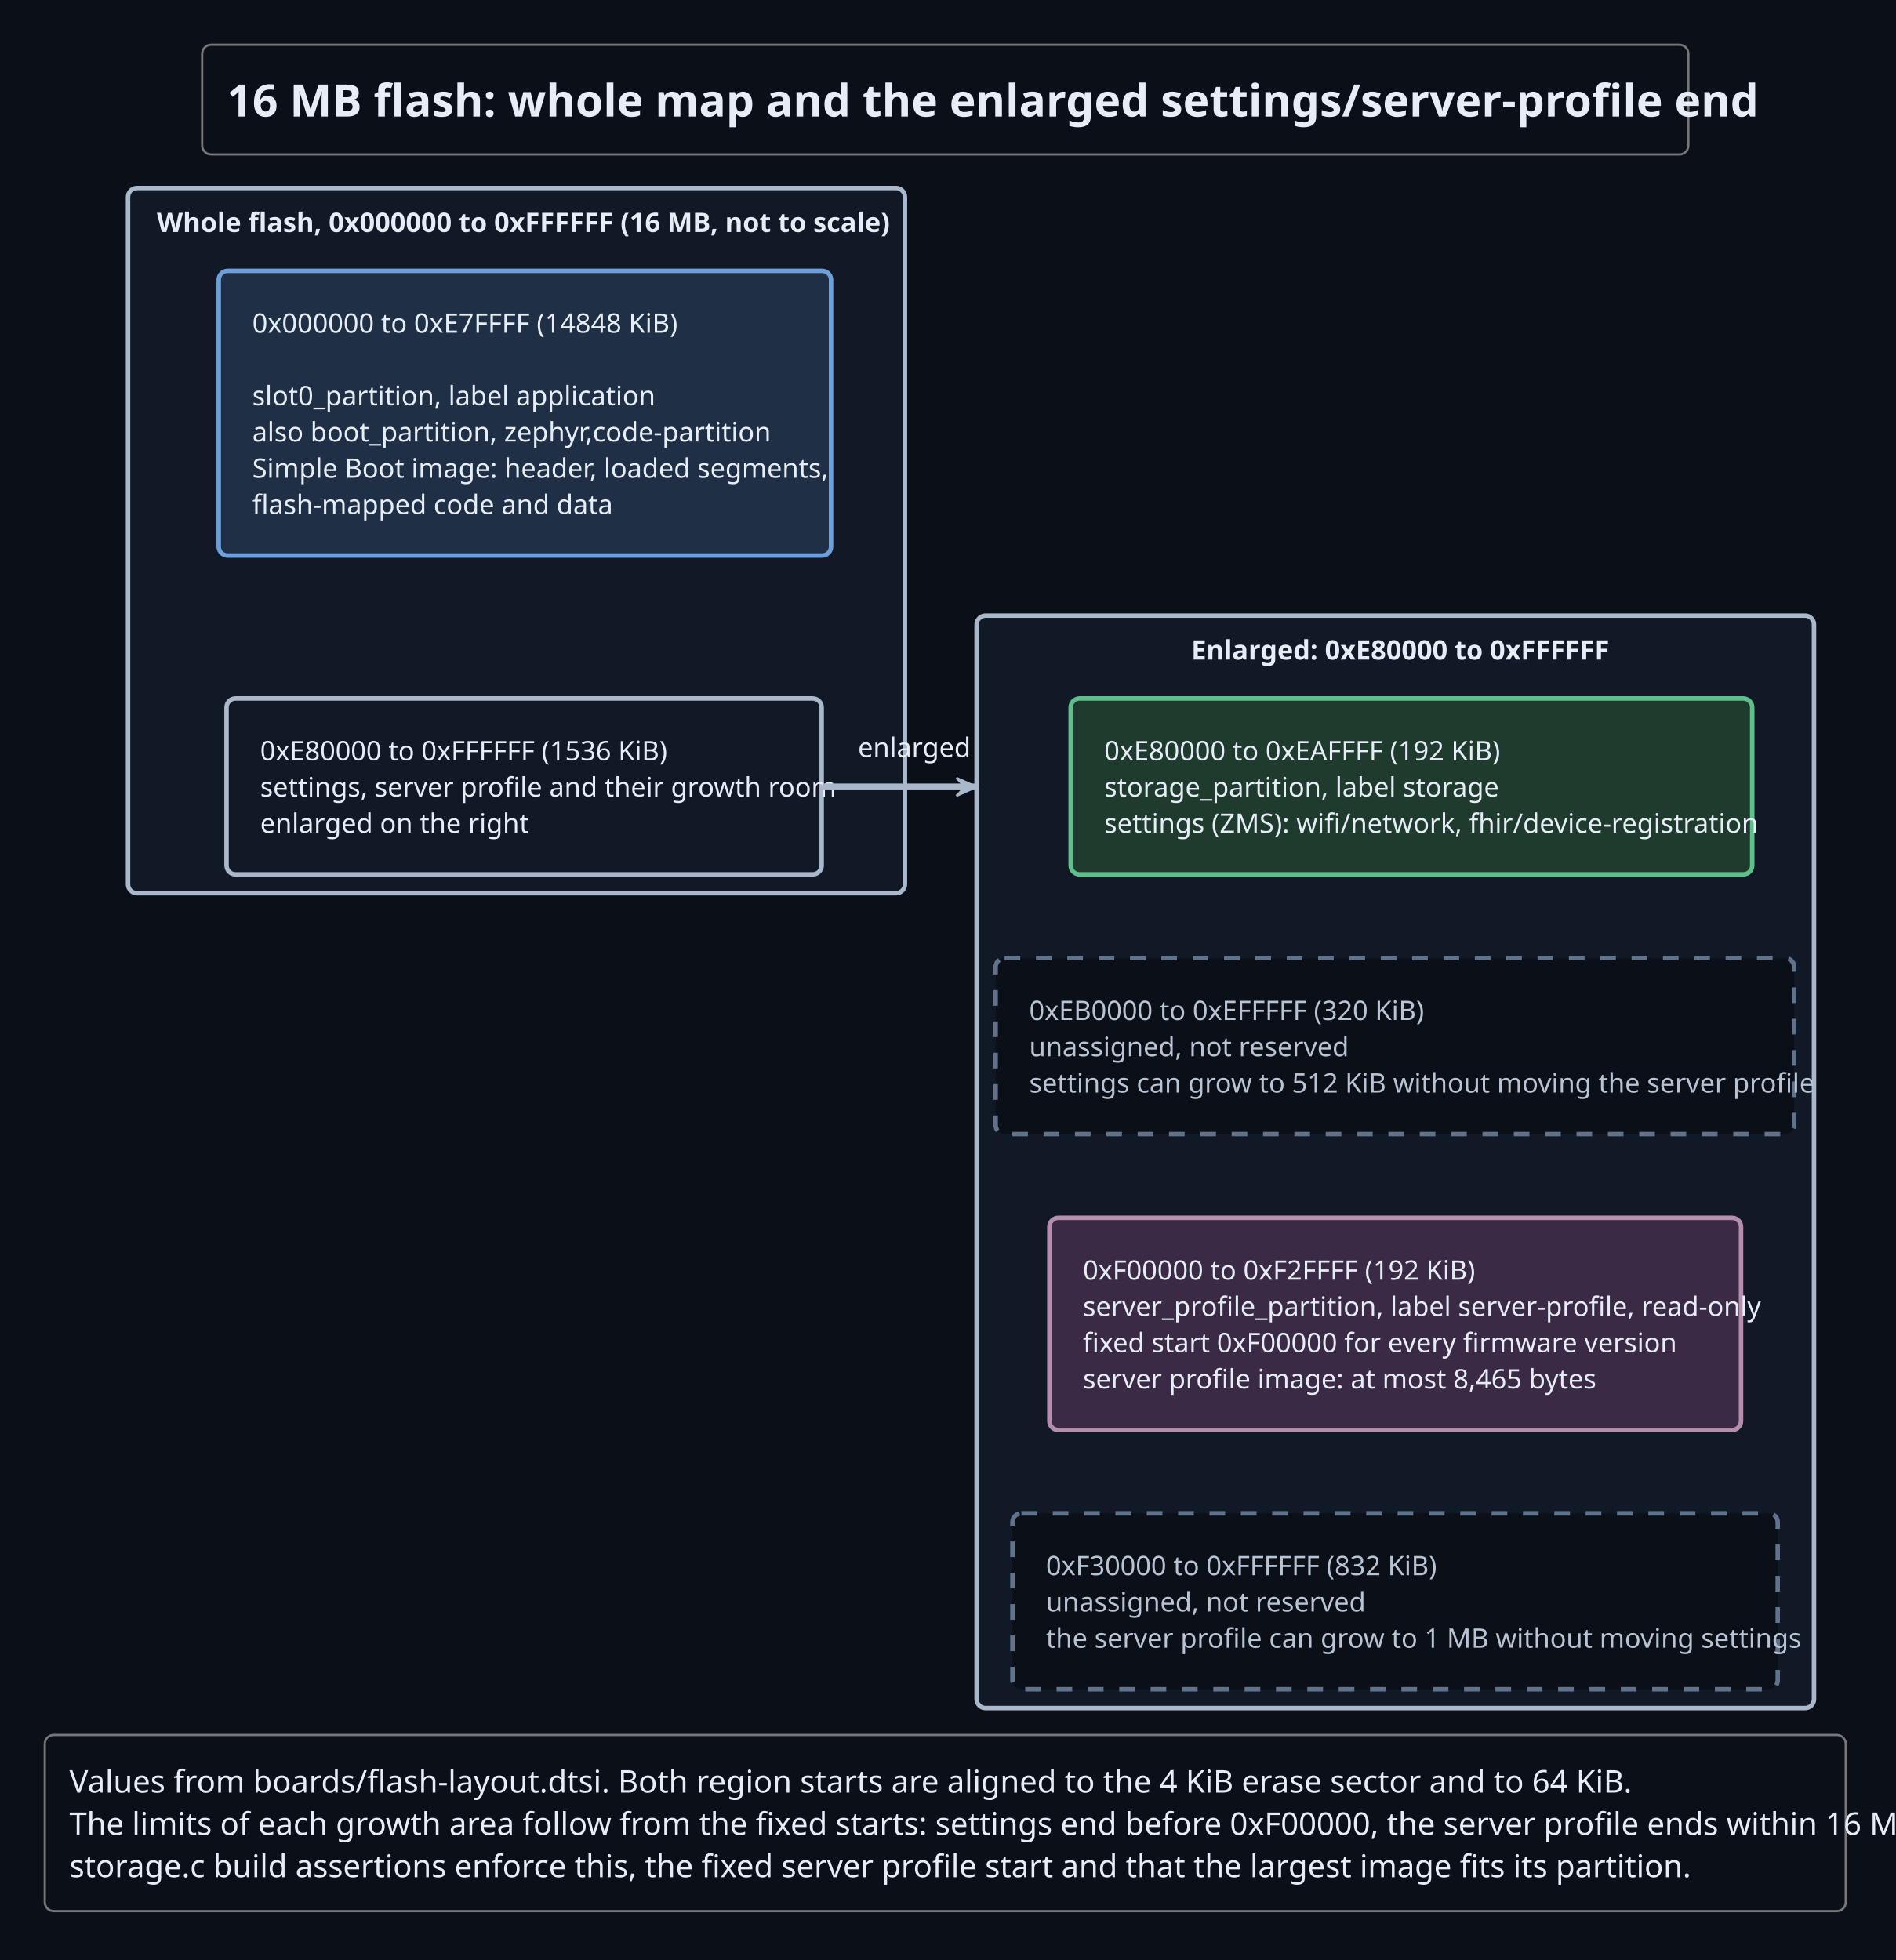
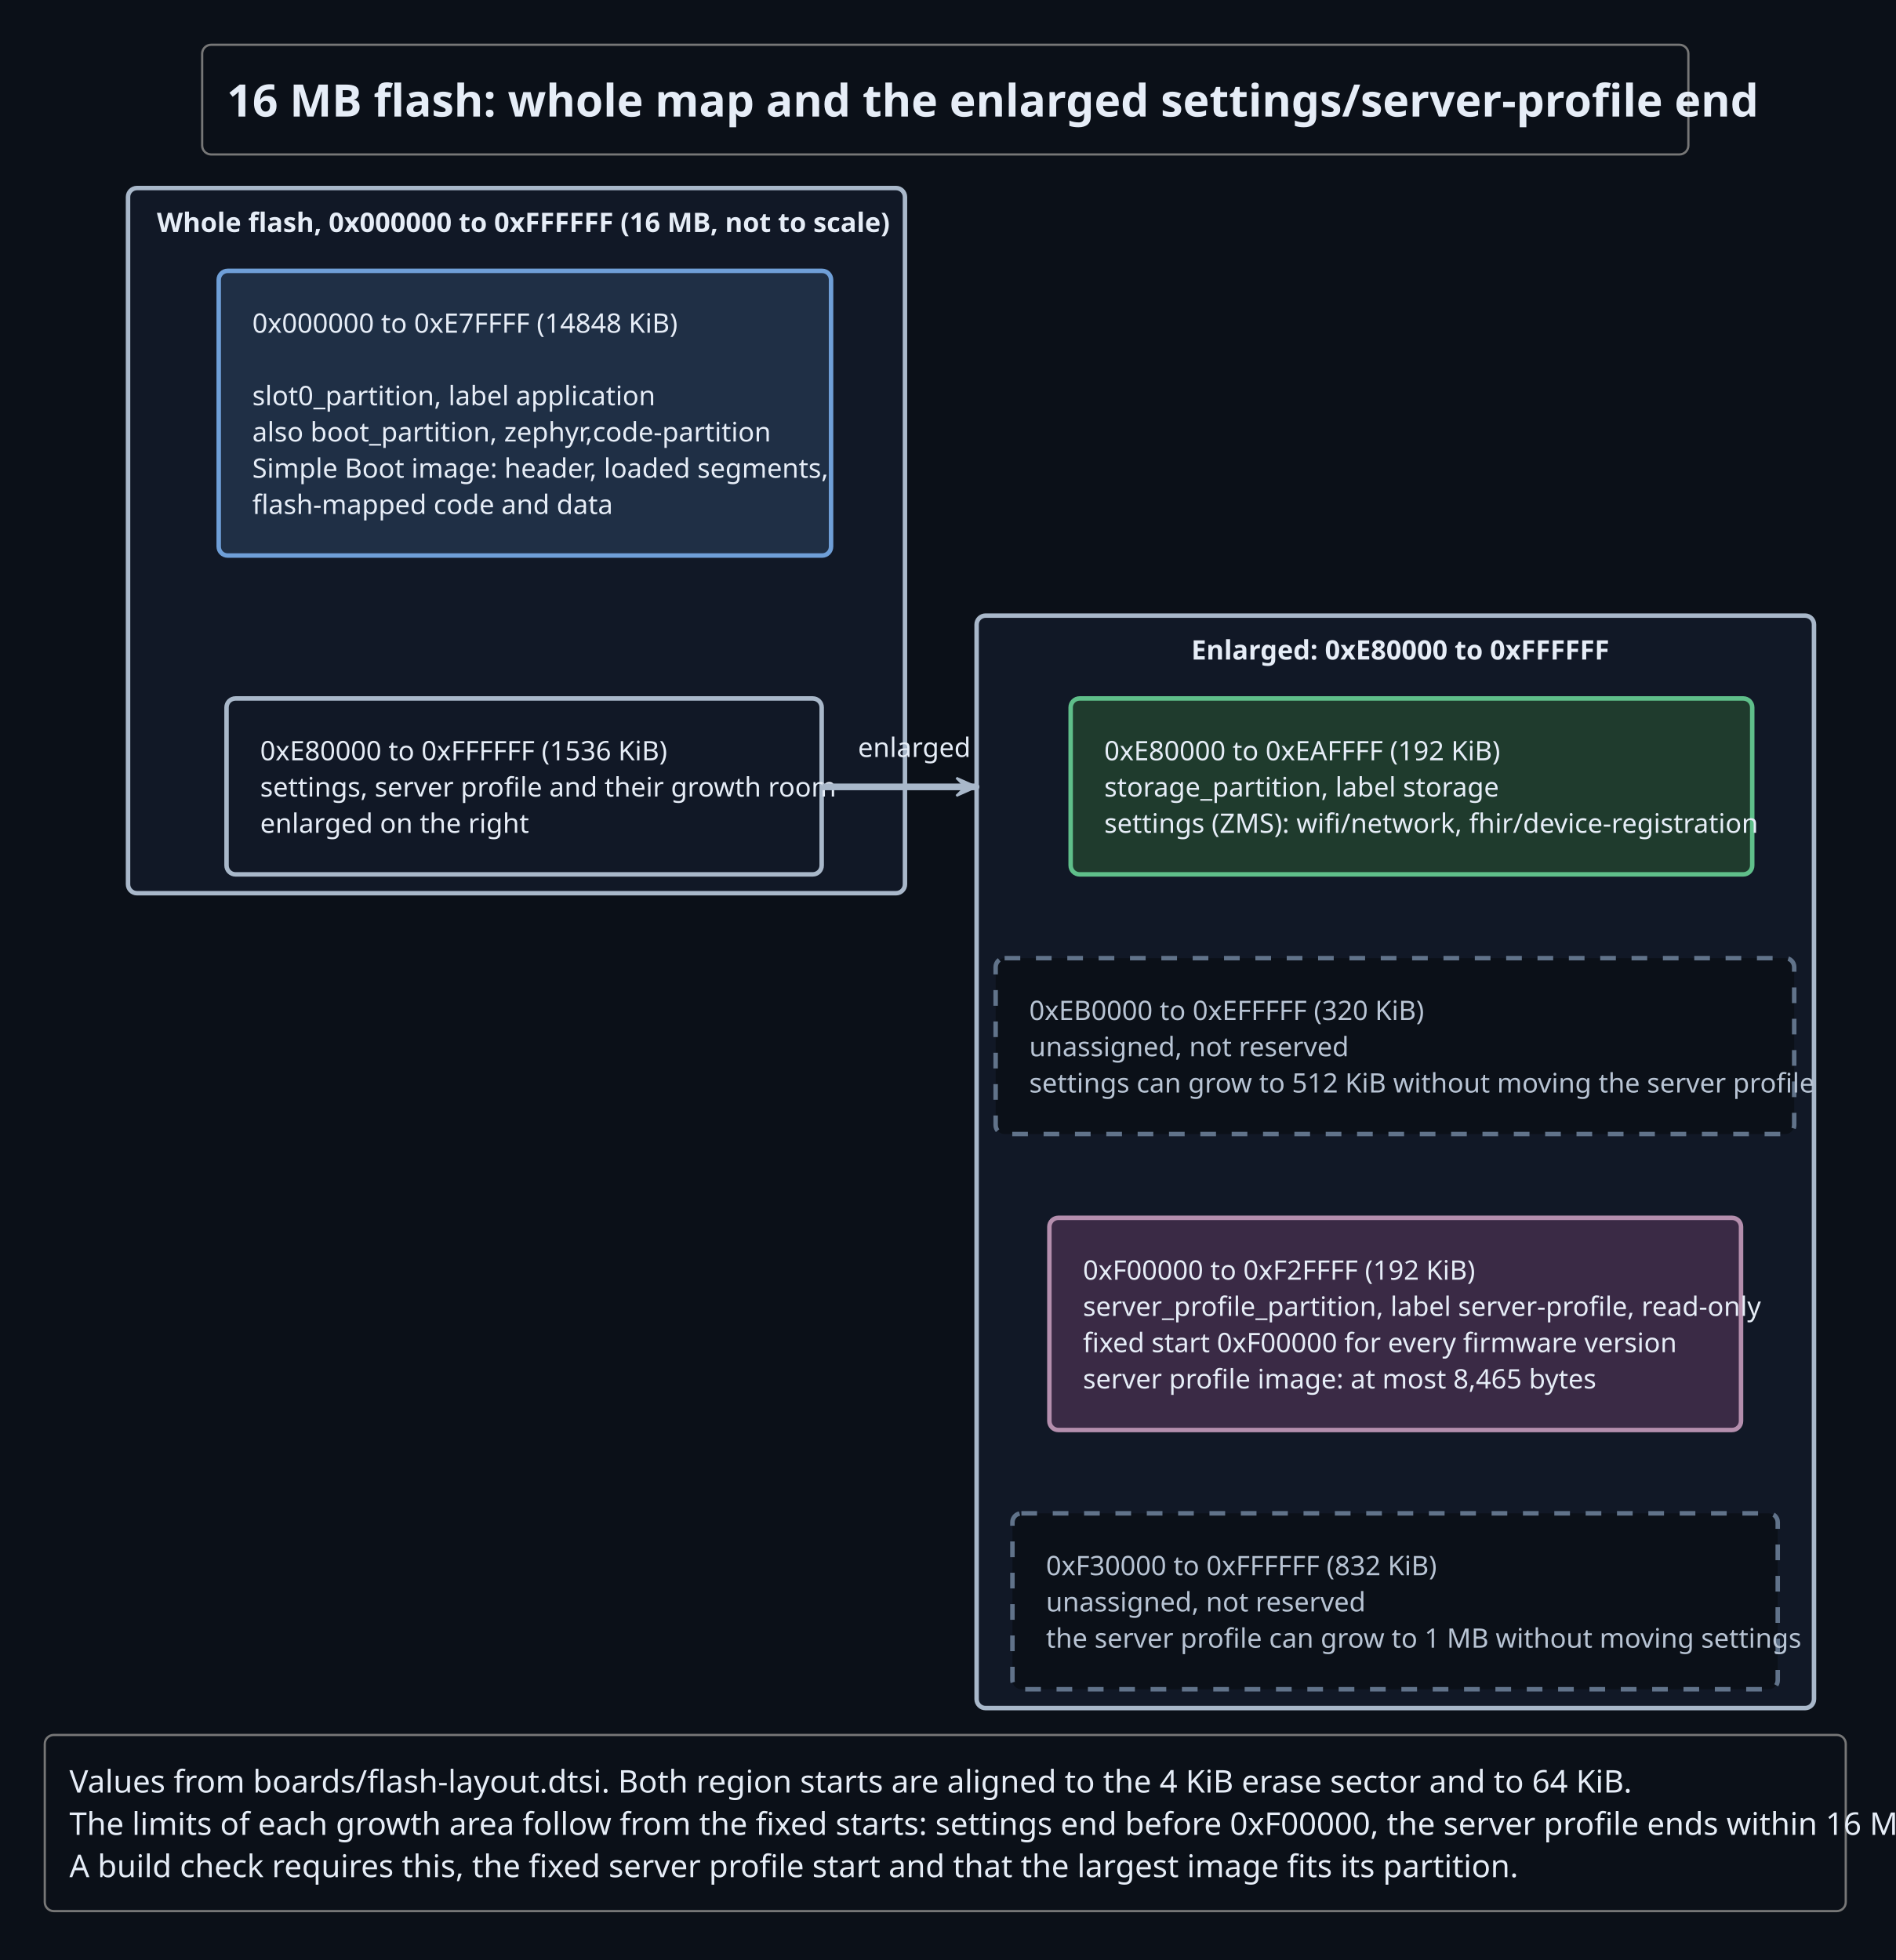
<svg xmlns="http://www.w3.org/2000/svg" contentStyleType="text/css" data-diagram-type="DESCRIPTION" height="912.5px" preserveAspectRatio="none" style="width:882px;height:912px;background:#0B1018;" version="1.1" viewBox="0 0 882 912" width="882.292px" zoomAndPan="magnify">
  <defs />
  <g>
    <rect fill="#0B1018" height="912.5" style="stroke:none;stroke-width:1.042;" width="882.292" x="0" y="0" />
    <g class="title" data-source-line="23">
      <rect fill="none" height="51.033" rx="4.167" ry="4.167" style="stroke:#777777;stroke-width:1.042;" width="691.435" x="94.053" y="20.833" />
      <text fill="#E6EDF7" font-family="sans-serif" font-size="20.833" font-weight="bold" lengthAdjust="spacing" textLength="668.518" x="105.511" y="54.224">16 MB flash: whole map and the enlarged settings/server-profile end</text>
    </g>
    <g class="cluster" data-qualified-name="Whole" data-source-line="25" id="ent0002">
      <rect fill="#111826" height="328.125" rx="4.167" ry="4.167" style="stroke:#A9B8CA;stroke-width:2.083;" width="361.458" x="59.562" y="87.492" />
      <text fill="#E6EDF7" font-family="sans-serif" font-size="12.5" font-weight="bold" lengthAdjust="spacing" textLength="334.607" x="72.988" y="107.943">Whole flash, 0x000000 to 0xFFFFFF (16 MB, not to scale)</text>
    </g>
    <g class="cluster" data-qualified-name="Zoom" data-source-line="31" id="ent0006">
      <rect fill="#111826" height="508.333" rx="4.167" ry="4.167" style="stroke:#A9B8CA;stroke-width:2.083;" width="389.583" x="454.354" y="286.45" />
      <text fill="#E6EDF7" font-family="sans-serif" font-size="12.5" font-weight="bold" lengthAdjust="spacing" textLength="189.856" x="554.217" y="306.901">Enlarged: 0xE80000 to 0xFFFFFF</text>
    </g>
    <g class="entity" data-qualified-name="Whole.Application" data-source-line="26" id="ent0003">
      <rect fill="#1F2F45" height="132.471" rx="4.167" ry="4.167" style="stroke:#6F9FD8;stroke-width:2.083;" width="284.888" x="101.75" y="126.034" />
      <text fill="#E6EDF7" font-family="sans-serif" font-size="12.5" lengthAdjust="spacing" textLength="202.319" x="117.375" y="154.818">0x000000 to 0xE7FFFF  (14848 KiB)</text>
      <text fill="#E6EDF7" font-family="sans-serif" font-size="12.5" lengthAdjust="spacing" textLength="3.473" x="117.375" y="171.688"> </text>
      <text fill="#E6EDF7" font-family="sans-serif" font-size="12.5" lengthAdjust="spacing" textLength="175.696" x="117.375" y="188.558">slot0_partition, label application</text>
      <text fill="#E6EDF7" font-family="sans-serif" font-size="12.5" lengthAdjust="spacing" textLength="222.888" x="117.375" y="205.428">also boot_partition, zephyr,code-partition</text>
      <text fill="#E6EDF7" font-family="sans-serif" font-size="12.5" lengthAdjust="spacing" textLength="253.638" x="117.375" y="222.298">Simple Boot image: header, loaded segments,</text>
      <text fill="#E6EDF7" font-family="sans-serif" font-size="12.5" lengthAdjust="spacing" textLength="156.262" x="117.375" y="239.168">flash-mapped code and data</text>
    </g>
    <g class="entity" data-qualified-name="Whole.End" data-source-line="27" id="ent0004">
      <rect fill="#111826" height="81.86" rx="4.167" ry="4.167" style="stroke:#A9B8CA;stroke-width:2.083;" width="276.88" x="105.395" y="324.992" />
      <text fill="#E6EDF7" font-family="sans-serif" font-size="12.5" lengthAdjust="spacing" textLength="191.821" x="121.02" y="353.776">0xE80000 to 0xFFFFFF  (1536 KiB)</text>
      <text fill="#E6EDF7" font-family="sans-serif" font-size="12.5" lengthAdjust="spacing" textLength="245.63" x="121.02" y="370.646">settings, server profile and their growth room</text>
      <text fill="#E6EDF7" font-family="sans-serif" font-size="12.5" lengthAdjust="spacing" textLength="113.074" x="121.02" y="387.516">enlarged on the right</text>
    </g>
    <g class="entity" data-qualified-name="Zoom.Settings" data-source-line="32" id="ent0007">
      <rect fill="#1F3B2D" height="81.86" rx="4.167" ry="4.167" style="stroke:#5FBF8A;stroke-width:2.083;" width="317.09" x="498.104" y="324.992" />
      <text fill="#E6EDF7" font-family="sans-serif" font-size="12.5" lengthAdjust="spacing" textLength="186.328" x="513.729" y="353.776">0xE80000 to 0xEAFFFF  (192 KiB)</text>
      <text fill="#E6EDF7" font-family="sans-serif" font-size="12.5" lengthAdjust="spacing" textLength="170.483" x="513.729" y="370.646">storage_partition, label storage</text>
      <text fill="#E6EDF7" font-family="sans-serif" font-size="12.5" lengthAdjust="spacing" textLength="285.84" x="513.729" y="387.516">settings (ZMS): wifi/network, fhir/device-registration</text>
    </g>
    <g class="entity" data-qualified-name="Zoom.SettingsGrowth" data-source-line="33" id="ent0008">
      <rect fill="#0B1018" height="81.86" rx="4.167" ry="4.167" style="stroke:#61738A;stroke-width:2.083;stroke-dasharray:7.292,7.292;" width="371.521" x="463.208" y="445.825" />
      <text fill="#B8C4D4" font-family="sans-serif" font-size="12.5" lengthAdjust="spacing" textLength="185.571" x="478.833" y="474.609">0xEB0000 to 0xEFFFFF  (320 KiB)</text>
      <text fill="#B8C4D4" font-family="sans-serif" font-size="12.5" lengthAdjust="spacing" textLength="138.293" x="478.833" y="491.479">unassigned, not reserved</text>
      <text fill="#B8C4D4" font-family="sans-serif" font-size="12.5" lengthAdjust="spacing" textLength="340.271" x="478.833" y="508.35">settings can grow to 512 KiB without moving the server profile</text>
    </g>
    <g class="entity" data-qualified-name="Zoom.Profile" data-source-line="34" id="ent0009">
      <rect fill="#3A2A45" height="98.731" rx="4.167" ry="4.167" style="stroke:#B48EAD;stroke-width:2.083;" width="321.777" x="488.208" y="566.659" />
      <text fill="#E6EDF7" font-family="sans-serif" font-size="12.5" lengthAdjust="spacing" textLength="184.827" x="503.833" y="595.443">0xF00000 to 0xF2FFFF  (192 KiB)</text>
      <text fill="#E6EDF7" font-family="sans-serif" font-size="12.5" lengthAdjust="spacing" textLength="290.527" x="503.833" y="612.313">server_profile_partition, label server-profile, read-only</text>
      <text fill="#E6EDF7" font-family="sans-serif" font-size="12.5" lengthAdjust="spacing" textLength="258.411" x="503.833" y="629.183">fixed start 0xF00000 for every firmware version</text>
      <text fill="#E6EDF7" font-family="sans-serif" font-size="12.5" lengthAdjust="spacing" textLength="227.71" x="503.833" y="646.053">server profile image: at most 8,465 bytes</text>
    </g>
    <g class="entity" data-qualified-name="Zoom.ProfileGrowth" data-source-line="35" id="ent0010">
      <rect fill="#0B1018" height="81.86" rx="4.167" ry="4.167" style="stroke:#61738A;stroke-width:2.083;stroke-dasharray:7.292,7.292;" width="356.043" x="471.021" y="704.159" />
      <text fill="#B8C4D4" font-family="sans-serif" font-size="12.5" lengthAdjust="spacing" textLength="183.325" x="486.646" y="732.943">0xF30000 to 0xFFFFFF  (832 KiB)</text>
      <text fill="#B8C4D4" font-family="sans-serif" font-size="12.5" lengthAdjust="spacing" textLength="138.293" x="486.646" y="749.813">unassigned, not reserved</text>
      <text fill="#B8C4D4" font-family="sans-serif" font-size="12.5" lengthAdjust="spacing" textLength="324.793" x="486.646" y="766.683">the server profile can grow to 1 MB without moving settings</text>
    </g>
    <g class="link" data-entity-1="ent0004" data-entity-2="ent0006" data-link-type="dependency" id="lnk14">
      <polygon fill="#A9B8CA" points="454.331,366.138,444.956,361.971,449.123,366.138,444.956,370.304,454.331,366.138" style="stroke:#A9B8CA;stroke-width:1.042;" />
      <path d="M382.574,366.138 C399.749,366.138 416.118,366.138 430,366.138 C436.941,366.138 443.26,366.138 448.747,366.138 C450.119,366.138 451.439,366.138 452.704,366.138 C453.02,366.138 453.332,366.138 453.641,366.138 C453.796,366.138 453.95,366.138 454.103,366.138 C454.179,366.138 448.005,366.138 448.081,366.138" fill="none" style="stroke:#A9B8CA;stroke-width:3.125;" />
      <text fill="#E6EDF7" font-family="sans-serif" font-size="12.5" lengthAdjust="spacing" textLength="46.924" x="399.146" y="352.214">enlarged</text>
    </g>
    <g class="legend" data-source-line="43">
      <rect fill="none" height="81.962" rx="4.167" ry="4.167" style="stroke:#777777;stroke-width:1.042;" width="837.874" x="20.833" y="807.284" />
      <text fill="#E6EDF7" font-family="sans-serif" font-size="14.583" lengthAdjust="spacing" textLength="692.58" x="32.292" y="834.094">Values from boards/flash-layout.dtsi. Both region starts are aligned to the 4 KiB erase sector and to 64 KiB.</text>
      <text fill="#E6EDF7" font-family="sans-serif" font-size="14.583" lengthAdjust="spacing" textLength="814.958" x="32.292" y="853.776">The limits of each growth area follow from the fixed starts: settings end before 0xF00000, the server profile ends within 16 MB;</text>
-       <text fill="#E6EDF7" font-family="sans-serif" font-size="14.583" lengthAdjust="spacing" textLength="708.246" x="32.292" y="873.458">storage.c build assertions enforce this, the fixed server profile start and that the largest image fits its partition.</text>
+       <text fill="#E6EDF7" font-family="sans-serif" font-size="14.583" lengthAdjust="spacing" textLength="631.655" x="32.292" y="873.458">A build check requires this, the fixed server profile start and that the largest image fits its partition.</text>
    </g>
  </g>
</svg>
